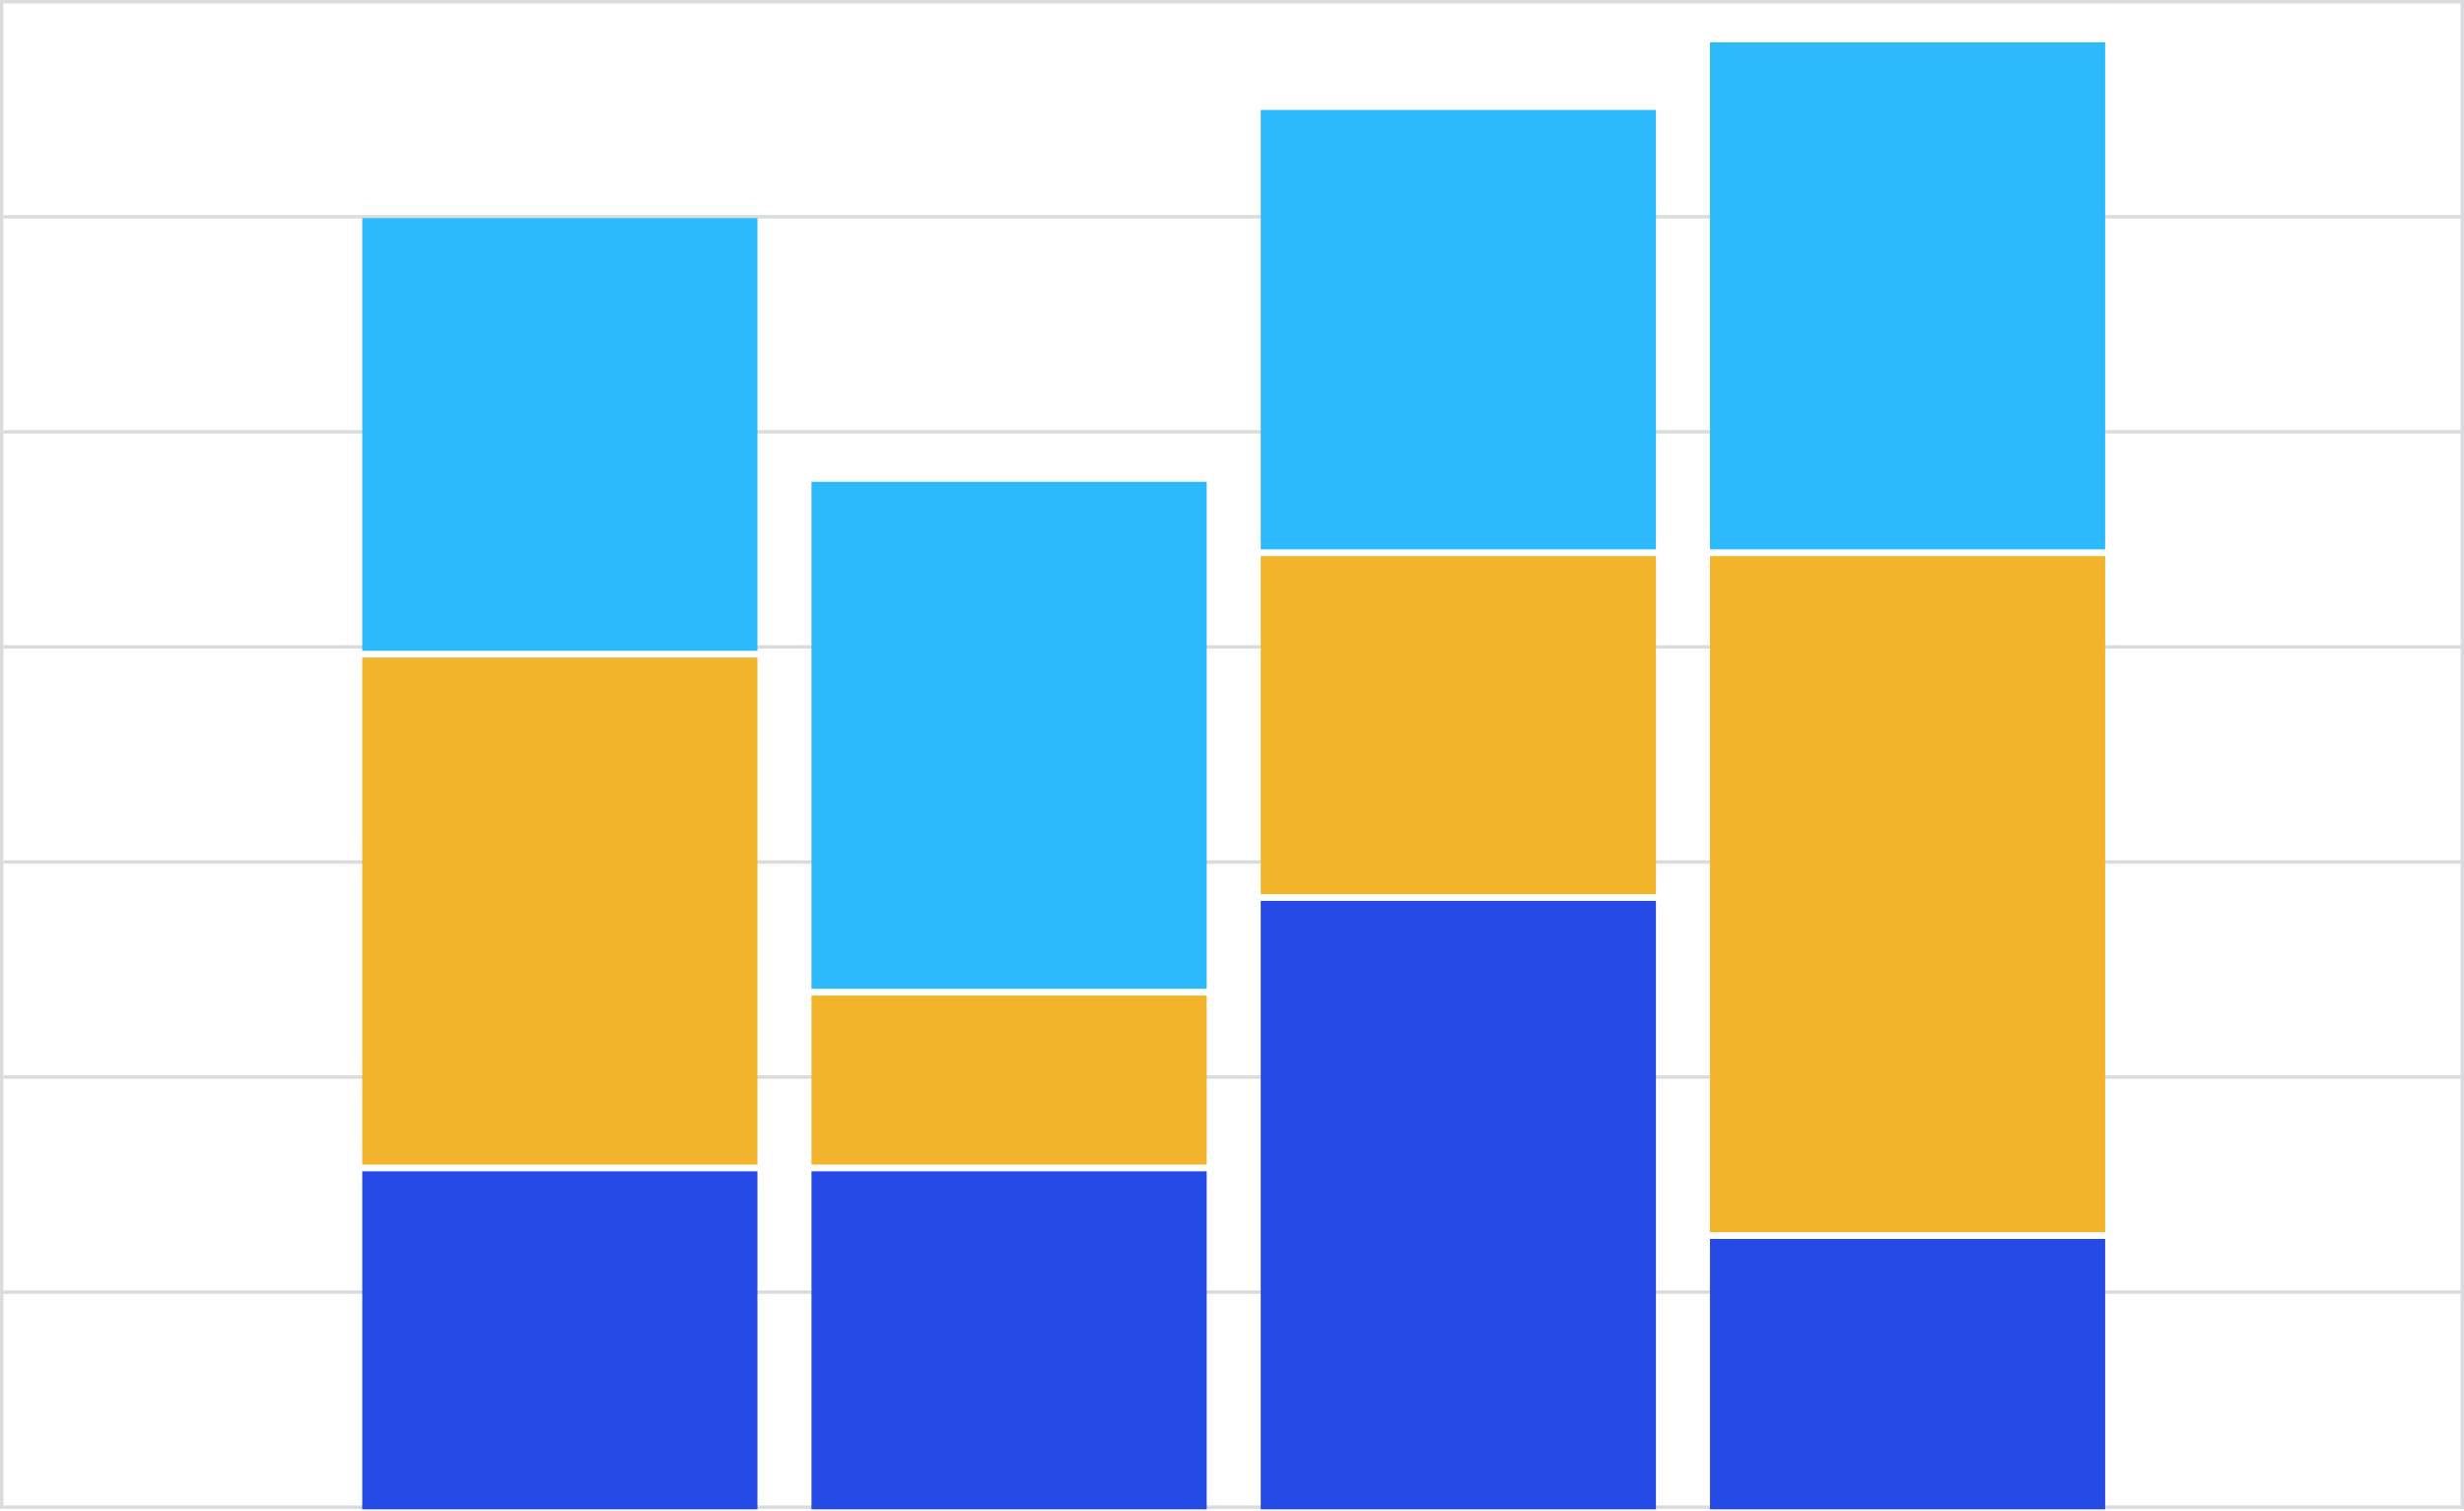
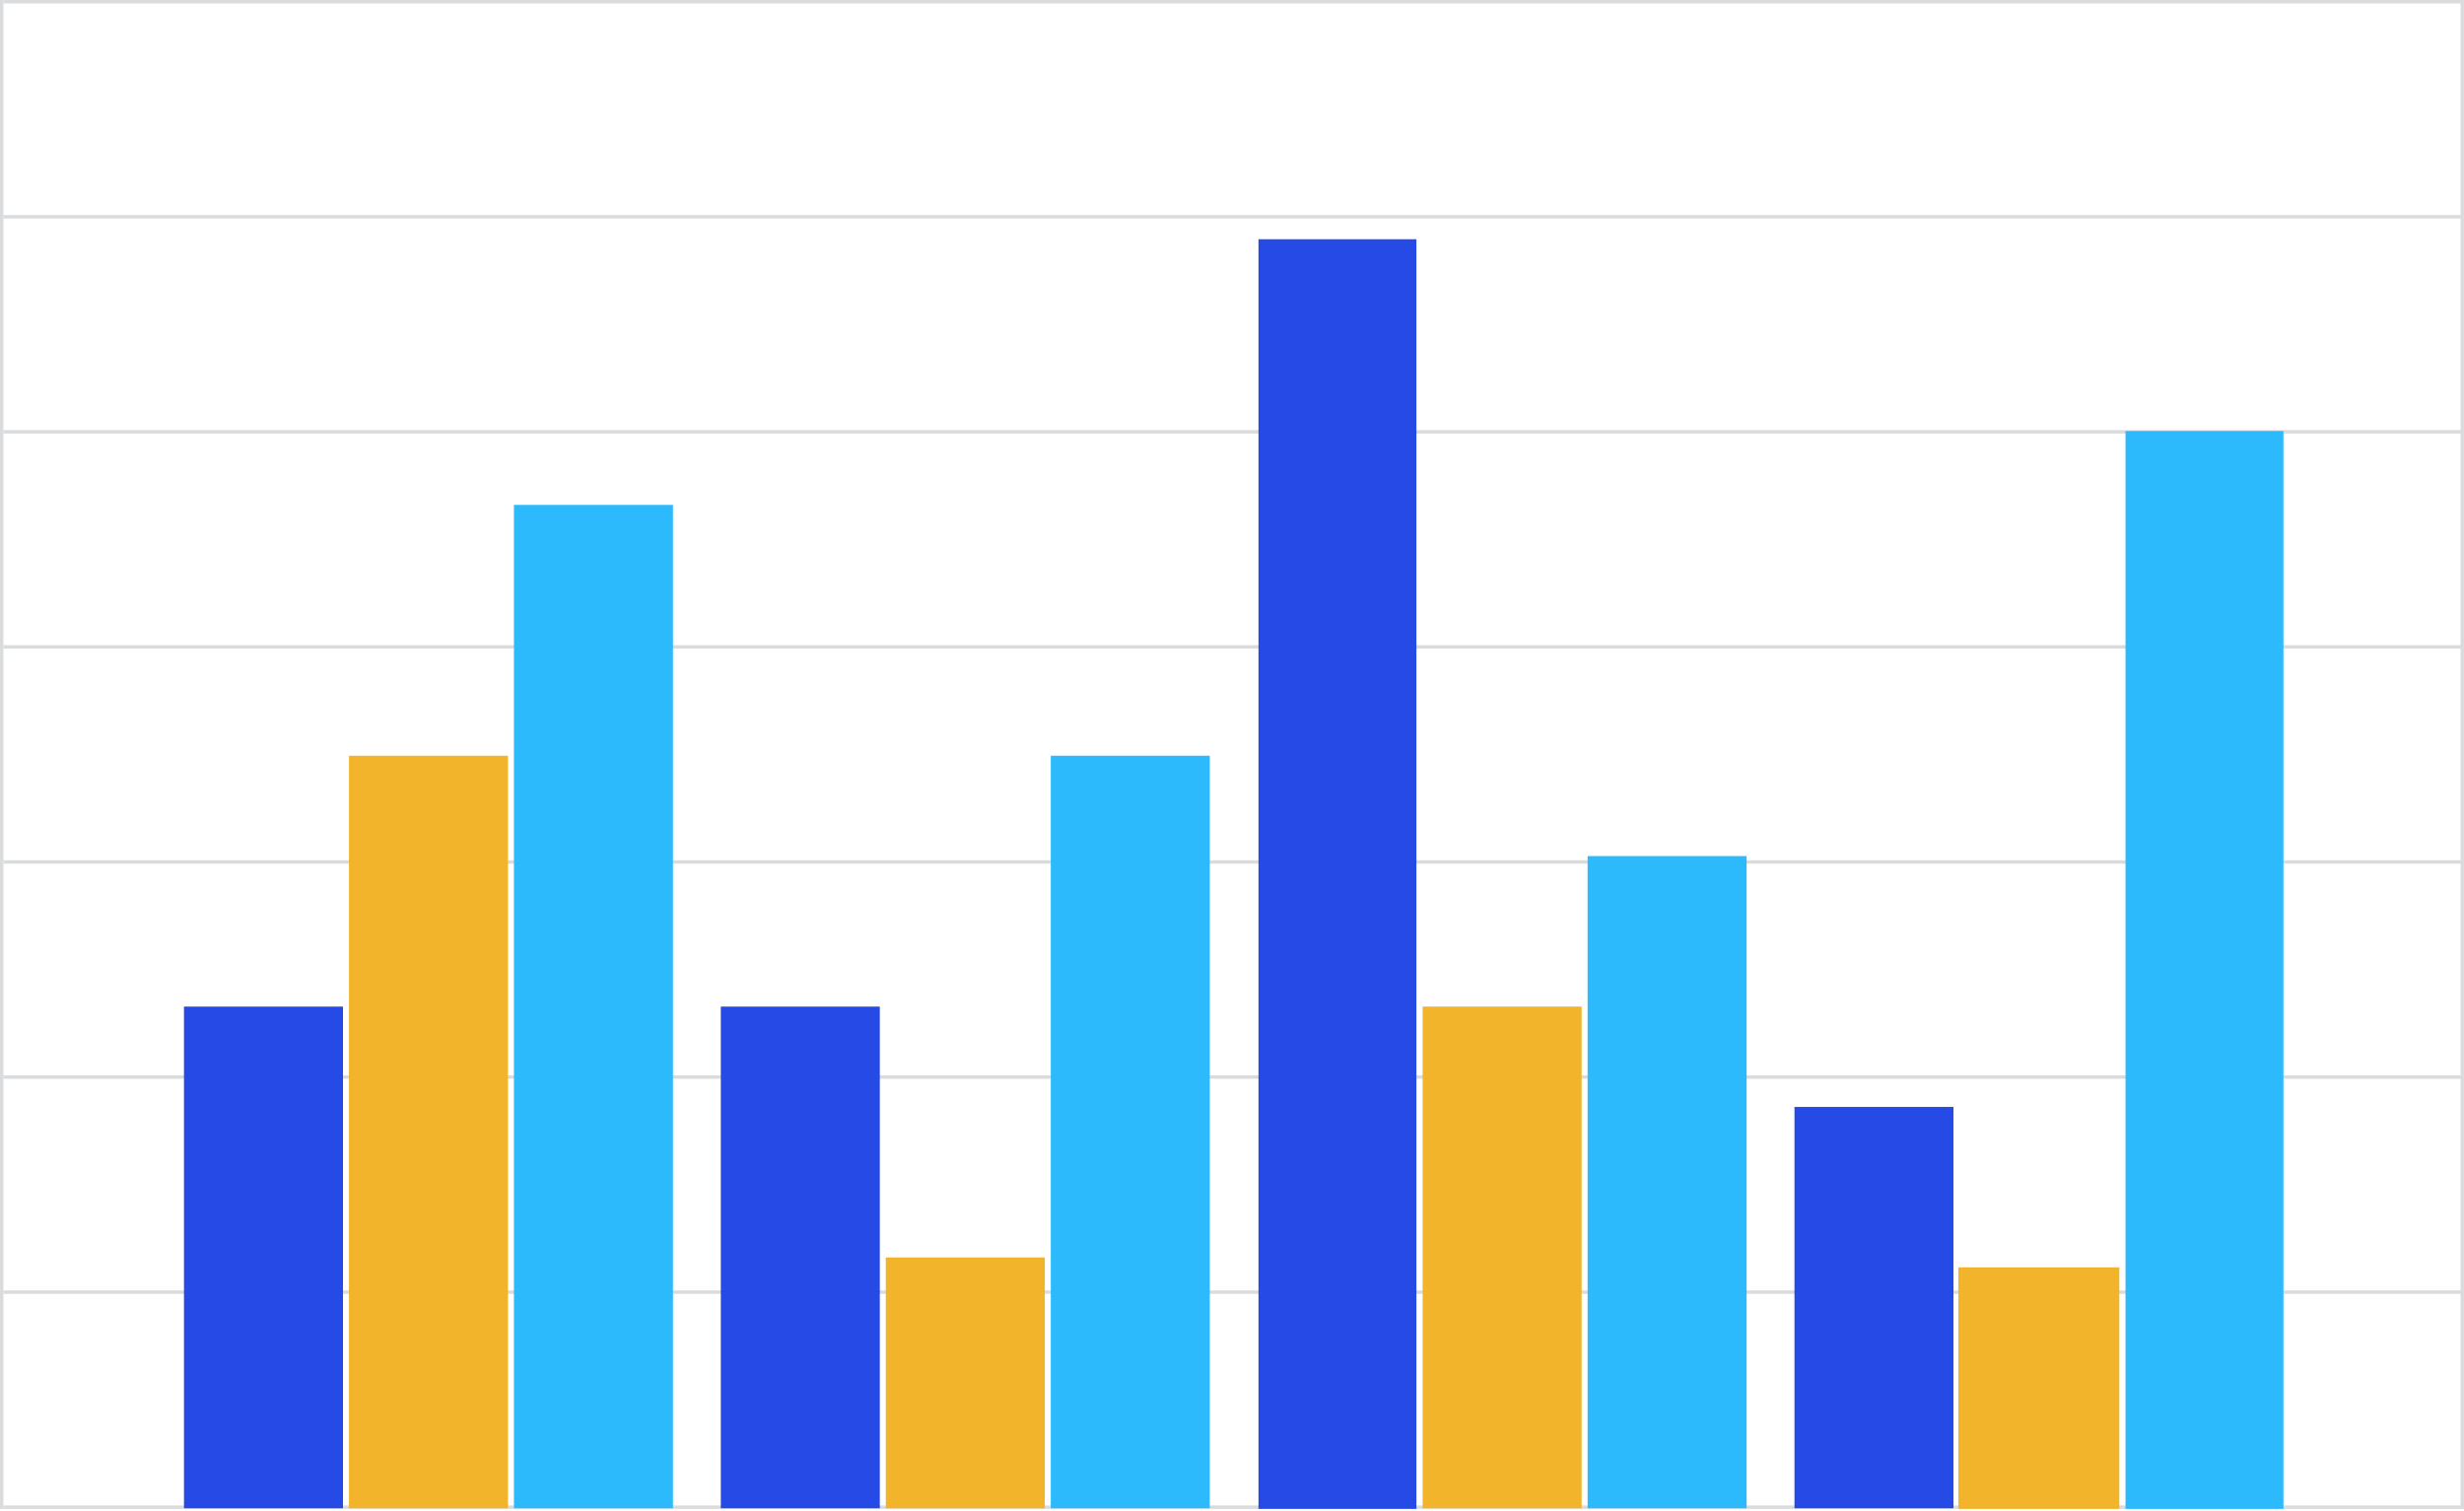
<svg xmlns="http://www.w3.org/2000/svg" width="721" height="442" viewBox="0 0 721 442" fill="none">
  <line x1="1" y1="0.5" x2="721" y2="0.5" stroke="#D9DBDD" />
  <line x1="1" y1="63.429" x2="721" y2="63.429" stroke="#D9DBDD" />
  <line x1="1" y1="126.357" x2="721" y2="126.357" stroke="#D9DBDD" />
  <line x1="1" y1="189.286" x2="721" y2="189.286" stroke="#D9DBDD" />
  <line x1="1" y1="252.214" x2="721" y2="252.214" stroke="#D9DBDD" />
  <line x1="1" y1="315.143" x2="721" y2="315.143" stroke="#D9DBDD" />
  <line x1="1" y1="378.071" x2="721" y2="378.071" stroke="#D9DBDD" />
  <line x1="1" y1="441" x2="721" y2="441" stroke="#D9DBDD" />
  <line x1="0.5" y1="441.5" x2="0.5" stroke="#D9DBDD" />
+   <rect width="46.527" height="146.794" transform="matrix(-1 0 0 1 100.361 294.528)" fill="#264AE5" />
+   <rect width="46.527" height="220.191" transform="matrix(-1 0 0 1 148.638 221.131)" fill="#F2B42A" />
+   <rect width="46.527" height="293.588" transform="matrix(-1 0 0 1 196.915 147.735)" fill="#2DBAFC" />
+   <rect width="46.527" height="146.794" transform="matrix(-1 0 0 1 257.444 294.528)" fill="#264AE5" />
+   <rect width="46.527" height="73.397" transform="matrix(-1 0 0 1 305.722 367.926)" fill="#F2B42A" />
+   <rect width="46.527" height="220.191" transform="matrix(-1 0 0 1 353.999 221.131)" fill="#2DBAFC" />
+   <rect width="46.527" height="117.435" transform="matrix(-1 0 0 1 571.612 323.887)" fill="#264AE5" />
+   <rect width="47.117" height="70.675" transform="matrix(-1 0 0 1 620.144 370.824)" fill="#F2B42A" />
+   <rect width="46.211" height="371.499" transform="matrix(-1 0 0 1 414.46 70.0001)" fill="#264AE5" />
+   <rect width="46.527" height="146.794" transform="matrix(-1 0 0 1 462.806 294.528)" fill="#F2B42A" />
+   <rect width="46.527" height="190.832" transform="matrix(-1 0 0 1 511.083 250.49)" fill="#2DBAFC" />
+   <rect width="46.211" height="315.38" transform="matrix(-1 0 0 1 668.167 126.12)" fill="#2DBAFC" />
  <line x1="720.5" y1="441.5" x2="720.5" stroke="#D9DBDD" />
-   <rect width="115.64" height="126.595" transform="matrix(-1 0 0 1 221.64 63.8242)" fill="#2DBAFC" />
-   <rect width="115.64" height="148.353" transform="matrix(-1 0 0 1 221.64 192.397)" fill="#F2B42A" />
-   <rect width="115.64" height="98.902" transform="matrix(-1 0 0 1 221.64 342.728)" fill="#264AE5" />
-   <rect width="115.64" height="148.353" transform="matrix(-1 0 0 1 353.093 140.968)" fill="#2DBAFC" />
-   <rect width="115.64" height="49.451" transform="matrix(-1 0 0 1 353.093 291.299)" fill="#F2B42A" />
-   <rect width="115.64" height="98.902" transform="matrix(-1 0 0 1 353.093 342.728)" fill="#264AE5" />
-   <rect width="115.64" height="128.573" transform="matrix(-1 0 0 1 484.546 32.1755)" fill="#2DBAFC" />
-   <rect width="115.64" height="98.902" transform="matrix(-1 0 0 1 484.546 162.726)" fill="#F2B42A" />
-   <rect width="115.64" height="178.024" transform="matrix(-1 0 0 1 484.546 263.606)" fill="#264AE5" />
-   <rect width="115.64" height="148.353" transform="matrix(-1 0 0 1 616 12.3953)" fill="#2DBAFC" />
-   <rect width="115.64" height="197.804" transform="matrix(-1 0 0 1 616 162.726)" fill="#F2B42A" />
-   <rect width="115.64" height="79.122" transform="matrix(-1 0 0 1 616 362.509)" fill="#264AE5" />
</svg>
